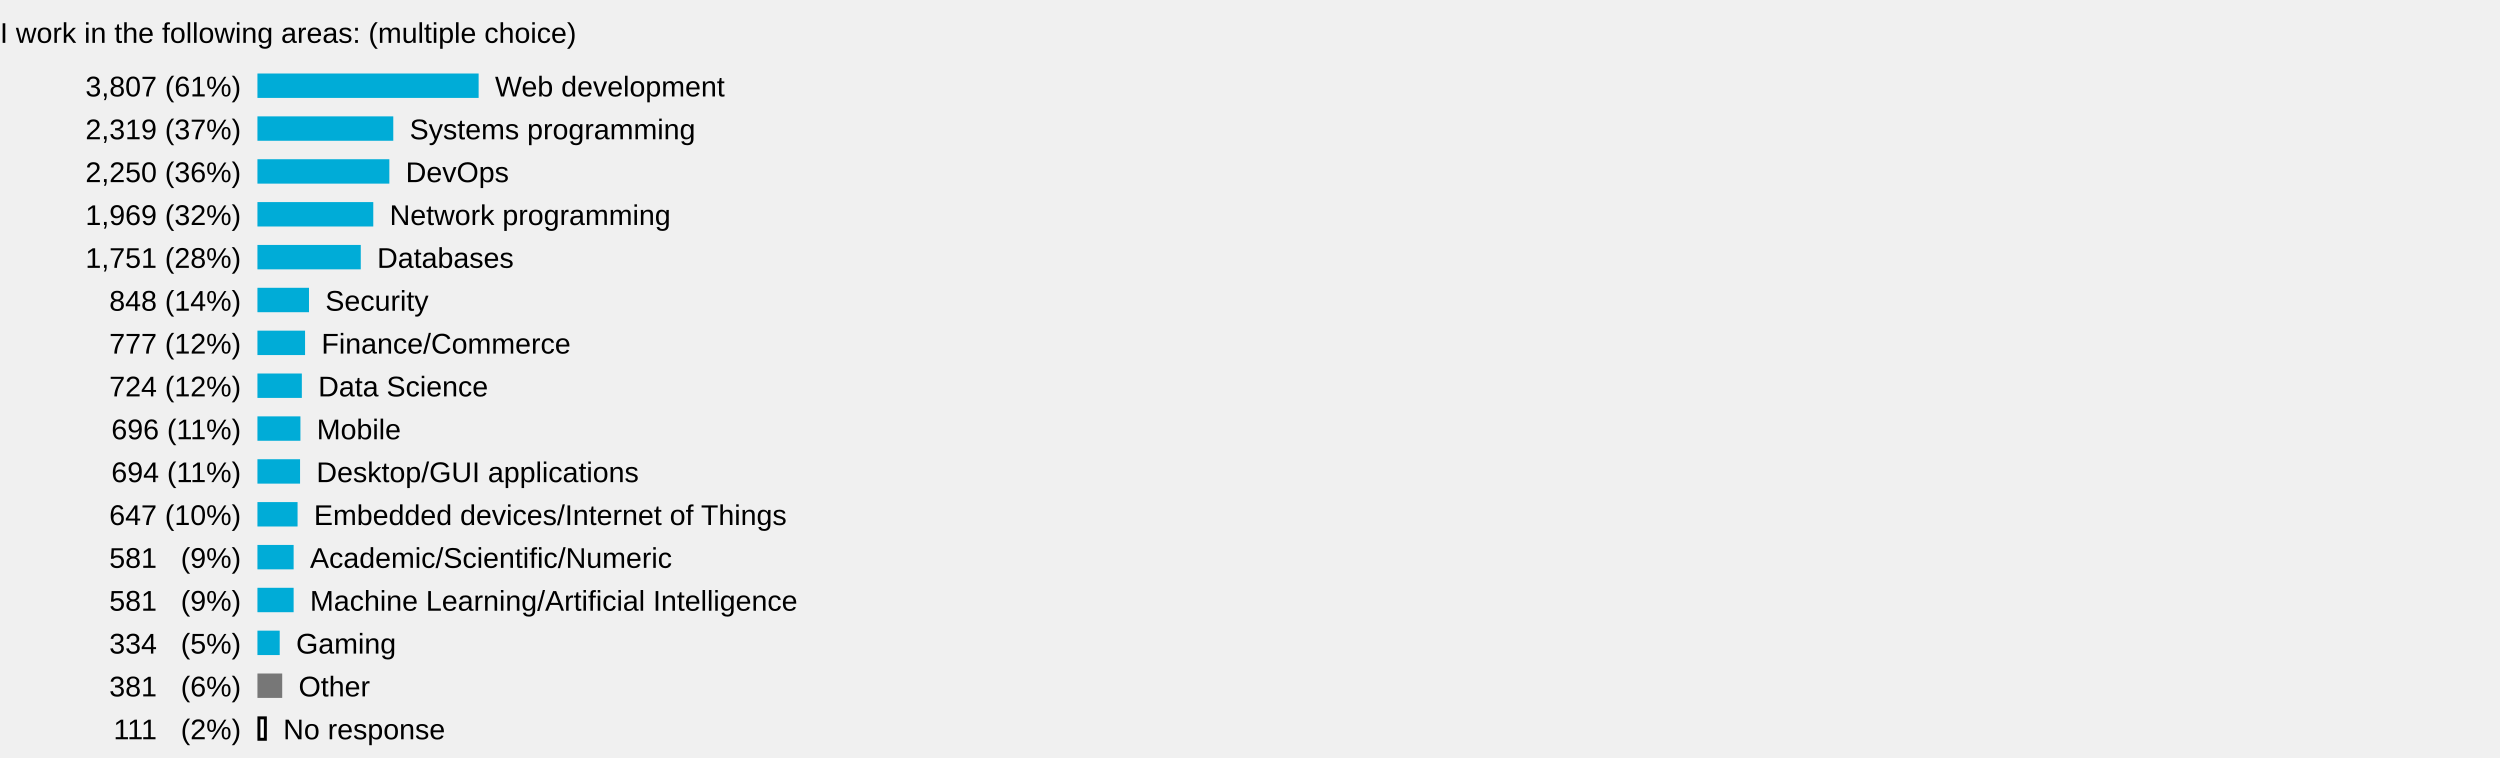
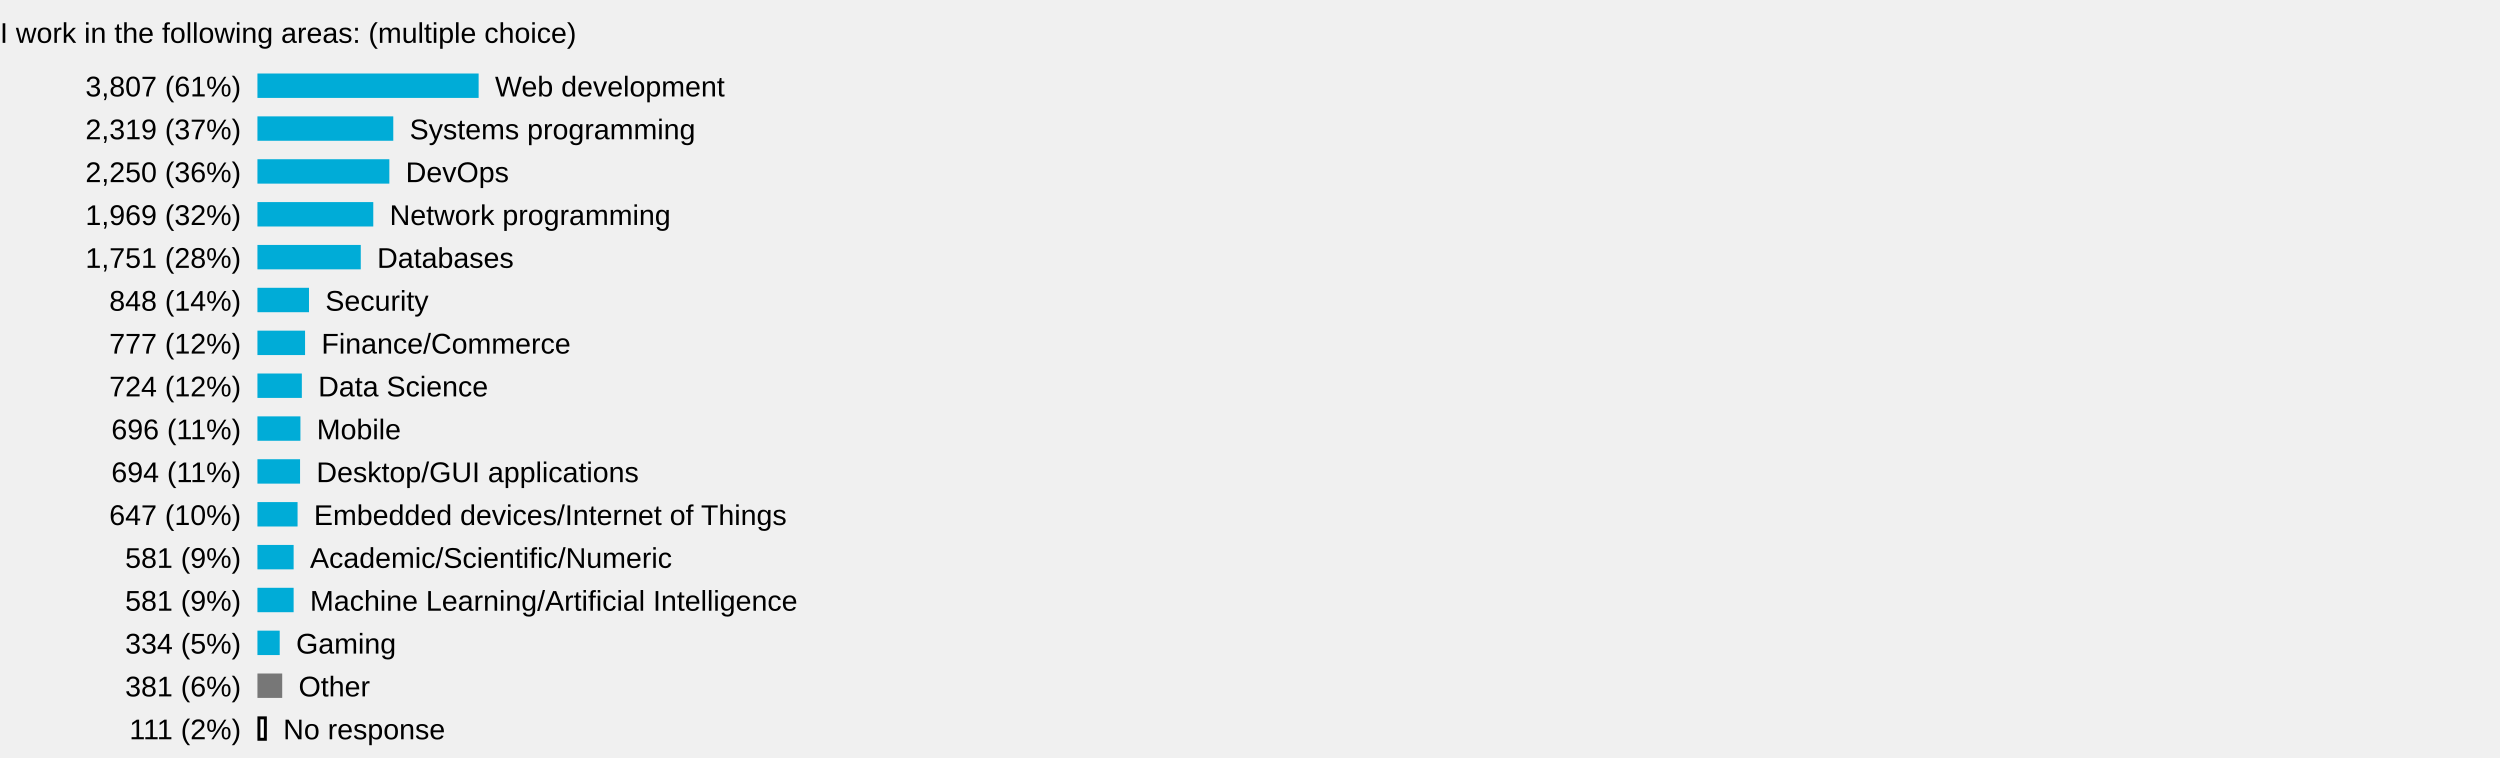
- <svg xmlns="http://www.w3.org/2000/svg" width="70.00em" height="21.20em" version="1.1">
+ <svg xmlns="http://www.w3.org/2000/svg" width="70em" height="21.2em" version="1.1">
  <defs>
-     <style type="text/css">
-       svg {
-         font-family: "Helvetica Neue", Arial, sans-serif; /* Helvetica on Mac aka sans-serif has broken U+2007 */
-       }
-       tspan.size {
-         font-size: 0.80em;
-       }
-       tspan.head {
-         font-weight: bold;
-       }
-       tspan.paren {
-         font-weight: normal !important;
-       }
-     </style>
+     <style type="text/css">svg{font-family:"Helvetica Neue",Arial,sans-serif}tspan.size{font-size:.8em}tspan.head{font-weight:700}tspan.paren{font-weight:400!important}</style>
  </defs>
-   <text x="0.00em" y="1.20em" class="head">
-     <tspan class="size">I work in the following areas:  <tspan class="paren">(multiple choice)</tspan>
+   <text x="0em" y="1.2em" class="head">
+     <tspan class="size">I work in the following areas: <tspan class="paren">(multiple choice)</tspan>
    </tspan>
  </text>
-   <rect x="7.25em" y="2.10em" width="6.11em" height="0.60em" stroke="#00ACD7" fill="#00ACD7" />
-   <text x="6.75em" y="2.70em" text-anchor="end">
+   <rect width="6.11em" height=".6em" x="7.25em" y="2.1em" fill="#00ACD7" stroke="#00ACD7" />
+   <text x="6.75em" y="2.7em" text-anchor="end">
    <tspan class="size">3,807 (61%)</tspan>
  </text>
-   <text x="13.86em" y="2.70em">
+   <text x="13.86em" y="2.7em">
    <tspan class="size">Web development</tspan>
  </text>
-   <rect x="7.25em" y="3.30em" width="3.72em" height="0.60em" stroke="#00ACD7" fill="#00ACD7" />
-   <text x="6.75em" y="3.90em" text-anchor="end">
+   <rect width="3.72em" height=".6em" x="7.25em" y="3.3em" fill="#00ACD7" stroke="#00ACD7" />
+   <text x="6.75em" y="3.9em" text-anchor="end">
    <tspan class="size">2,319 (37%)</tspan>
  </text>
-   <text x="11.47em" y="3.90em">
+   <text x="11.47em" y="3.9em">
    <tspan class="size">Systems programming</tspan>
  </text>
-   <rect x="7.25em" y="4.50em" width="3.61em" height="0.60em" stroke="#00ACD7" fill="#00ACD7" />
-   <text x="6.75em" y="5.10em" text-anchor="end">
+   <rect width="3.61em" height=".6em" x="7.25em" y="4.5em" fill="#00ACD7" stroke="#00ACD7" />
+   <text x="6.75em" y="5.1em" text-anchor="end">
    <tspan class="size">2,250 (36%)</tspan>
  </text>
-   <text x="11.36em" y="5.10em">
+   <text x="11.36em" y="5.1em">
    <tspan class="size">DevOps</tspan>
  </text>
-   <rect x="7.25em" y="5.70em" width="3.16em" height="0.60em" stroke="#00ACD7" fill="#00ACD7" />
-   <text x="6.75em" y="6.30em" text-anchor="end">
+   <rect width="3.16em" height=".6em" x="7.25em" y="5.7em" fill="#00ACD7" stroke="#00ACD7" />
+   <text x="6.75em" y="6.3em" text-anchor="end">
    <tspan class="size">1,969 (32%)</tspan>
  </text>
-   <text x="10.91em" y="6.30em">
+   <text x="10.91em" y="6.3em">
    <tspan class="size">Network programming</tspan>
  </text>
-   <rect x="7.25em" y="6.90em" width="2.81em" height="0.60em" stroke="#00ACD7" fill="#00ACD7" />
-   <text x="6.75em" y="7.50em" text-anchor="end">
+   <rect width="2.81em" height=".6em" x="7.25em" y="6.9em" fill="#00ACD7" stroke="#00ACD7" />
+   <text x="6.75em" y="7.5em" text-anchor="end">
    <tspan class="size">1,751 (28%)</tspan>
  </text>
-   <text x="10.56em" y="7.50em">
+   <text x="10.56em" y="7.5em">
    <tspan class="size">Databases</tspan>
  </text>
-   <rect x="7.25em" y="8.10em" width="1.36em" height="0.60em" stroke="#00ACD7" fill="#00ACD7" />
-   <text x="6.75em" y="8.70em" text-anchor="end">
+   <rect width="1.36em" height=".6em" x="7.25em" y="8.1em" fill="#00ACD7" stroke="#00ACD7" />
+   <text x="6.75em" y="8.7em" text-anchor="end">
    <tspan class="size">848 (14%)</tspan>
  </text>
-   <text x="9.11em" y="8.70em">
+   <text x="9.11em" y="8.7em">
    <tspan class="size">Security</tspan>
  </text>
-   <rect x="7.25em" y="9.30em" width="1.25em" height="0.60em" stroke="#00ACD7" fill="#00ACD7" />
-   <text x="6.75em" y="9.90em" text-anchor="end">
+   <rect width="1.25em" height=".6em" x="7.25em" y="9.3em" fill="#00ACD7" stroke="#00ACD7" />
+   <text x="6.75em" y="9.9em" text-anchor="end">
    <tspan class="size">777 (12%)</tspan>
  </text>
-   <text x="9.00em" y="9.90em">
+   <text x="9em" y="9.9em">
    <tspan class="size">Finance/Commerce</tspan>
  </text>
-   <rect x="7.25em" y="10.50em" width="1.16em" height="0.60em" stroke="#00ACD7" fill="#00ACD7" />
-   <text x="6.75em" y="11.10em" text-anchor="end">
+   <rect width="1.16em" height=".6em" x="7.25em" y="10.5em" fill="#00ACD7" stroke="#00ACD7" />
+   <text x="6.75em" y="11.1em" text-anchor="end">
    <tspan class="size">724 (12%)</tspan>
  </text>
-   <text x="8.91em" y="11.10em">
+   <text x="8.91em" y="11.1em">
    <tspan class="size">Data Science</tspan>
  </text>
-   <rect x="7.25em" y="11.70em" width="1.12em" height="0.60em" stroke="#00ACD7" fill="#00ACD7" />
-   <text x="6.75em" y="12.30em" text-anchor="end">
+   <rect width="1.12em" height=".6em" x="7.25em" y="11.7em" fill="#00ACD7" stroke="#00ACD7" />
+   <text x="6.75em" y="12.3em" text-anchor="end">
    <tspan class="size">696 (11%)</tspan>
  </text>
-   <text x="8.87em" y="12.30em">
+   <text x="8.87em" y="12.3em">
    <tspan class="size">Mobile</tspan>
  </text>
-   <rect x="7.25em" y="12.90em" width="1.11em" height="0.60em" stroke="#00ACD7" fill="#00ACD7" />
-   <text x="6.75em" y="13.50em" text-anchor="end">
+   <rect width="1.11em" height=".6em" x="7.25em" y="12.9em" fill="#00ACD7" stroke="#00ACD7" />
+   <text x="6.75em" y="13.5em" text-anchor="end">
    <tspan class="size">694 (11%)</tspan>
  </text>
-   <text x="8.86em" y="13.50em">
+   <text x="8.86em" y="13.5em">
    <tspan class="size">Desktop/GUI applications</tspan>
  </text>
-   <rect x="7.25em" y="14.10em" width="1.04em" height="0.60em" stroke="#00ACD7" fill="#00ACD7" />
-   <text x="6.75em" y="14.70em" text-anchor="end">
+   <rect width="1.04em" height=".6em" x="7.25em" y="14.1em" fill="#00ACD7" stroke="#00ACD7" />
+   <text x="6.75em" y="14.7em" text-anchor="end">
    <tspan class="size">647 (10%)</tspan>
  </text>
-   <text x="8.79em" y="14.70em">
+   <text x="8.79em" y="14.7em">
    <tspan class="size">Embedded devices/Internet of Things</tspan>
  </text>
-   <rect x="7.25em" y="15.30em" width="0.93em" height="0.60em" stroke="#00ACD7" fill="#00ACD7" />
-   <text x="6.75em" y="15.90em" text-anchor="end">
-     <tspan class="size">581  (9%)</tspan>
+   <rect width=".93em" height=".6em" x="7.25em" y="15.3em" fill="#00ACD7" stroke="#00ACD7" />
+   <text x="6.75em" y="15.9em" text-anchor="end">
+     <tspan class="size">581 (9%)</tspan>
  </text>
-   <text x="8.68em" y="15.90em">
+   <text x="8.68em" y="15.9em">
    <tspan class="size">Academic/Scientific/Numeric</tspan>
  </text>
-   <rect x="7.25em" y="16.50em" width="0.93em" height="0.60em" stroke="#00ACD7" fill="#00ACD7" />
-   <text x="6.75em" y="17.10em" text-anchor="end">
-     <tspan class="size">581  (9%)</tspan>
+   <rect width=".93em" height=".6em" x="7.25em" y="16.5em" fill="#00ACD7" stroke="#00ACD7" />
+   <text x="6.75em" y="17.1em" text-anchor="end">
+     <tspan class="size">581 (9%)</tspan>
  </text>
-   <text x="8.68em" y="17.10em">
+   <text x="8.68em" y="17.1em">
    <tspan class="size">Machine Learning/Artificial Intelligence</tspan>
  </text>
-   <rect x="7.25em" y="17.70em" width="0.54em" height="0.60em" stroke="#00ACD7" fill="#00ACD7" />
-   <text x="6.75em" y="18.30em" text-anchor="end">
-     <tspan class="size">334  (5%)</tspan>
+   <rect width=".54em" height=".6em" x="7.25em" y="17.7em" fill="#00ACD7" stroke="#00ACD7" />
+   <text x="6.75em" y="18.3em" text-anchor="end">
+     <tspan class="size">334 (5%)</tspan>
  </text>
-   <text x="8.29em" y="18.30em">
+   <text x="8.29em" y="18.3em">
    <tspan class="size">Gaming</tspan>
  </text>
-   <rect x="7.25em" y="18.90em" width="0.61em" height="0.60em" stroke="#777777" fill="#777777" />
-   <text x="6.75em" y="19.50em" text-anchor="end">
-     <tspan class="size">381  (6%)</tspan>
+   <rect width=".61em" height=".6em" x="7.25em" y="18.9em" fill="#777" stroke="#777" />
+   <text x="6.75em" y="19.5em" text-anchor="end">
+     <tspan class="size">381 (6%)</tspan>
  </text>
-   <text x="8.36em" y="19.50em">
+   <text x="8.36em" y="19.5em">
    <tspan class="size">Other</tspan>
  </text>
-   <rect x="7.25em" y="20.10em" width="0.18em" height="0.60em" stroke="black" fill="white" />
-   <text x="6.75em" y="20.70em" text-anchor="end">
-     <tspan class="size">111  (2%)</tspan>
+   <rect width=".18em" height=".6em" x="7.25em" y="20.1em" fill="#fff" stroke="#000" />
+   <text x="6.75em" y="20.7em" text-anchor="end">
+     <tspan class="size">111 (2%)</tspan>
  </text>
-   <text x="7.93em" y="20.70em">
+   <text x="7.93em" y="20.7em">
    <tspan class="size">No response</tspan>
  </text>
</svg>
